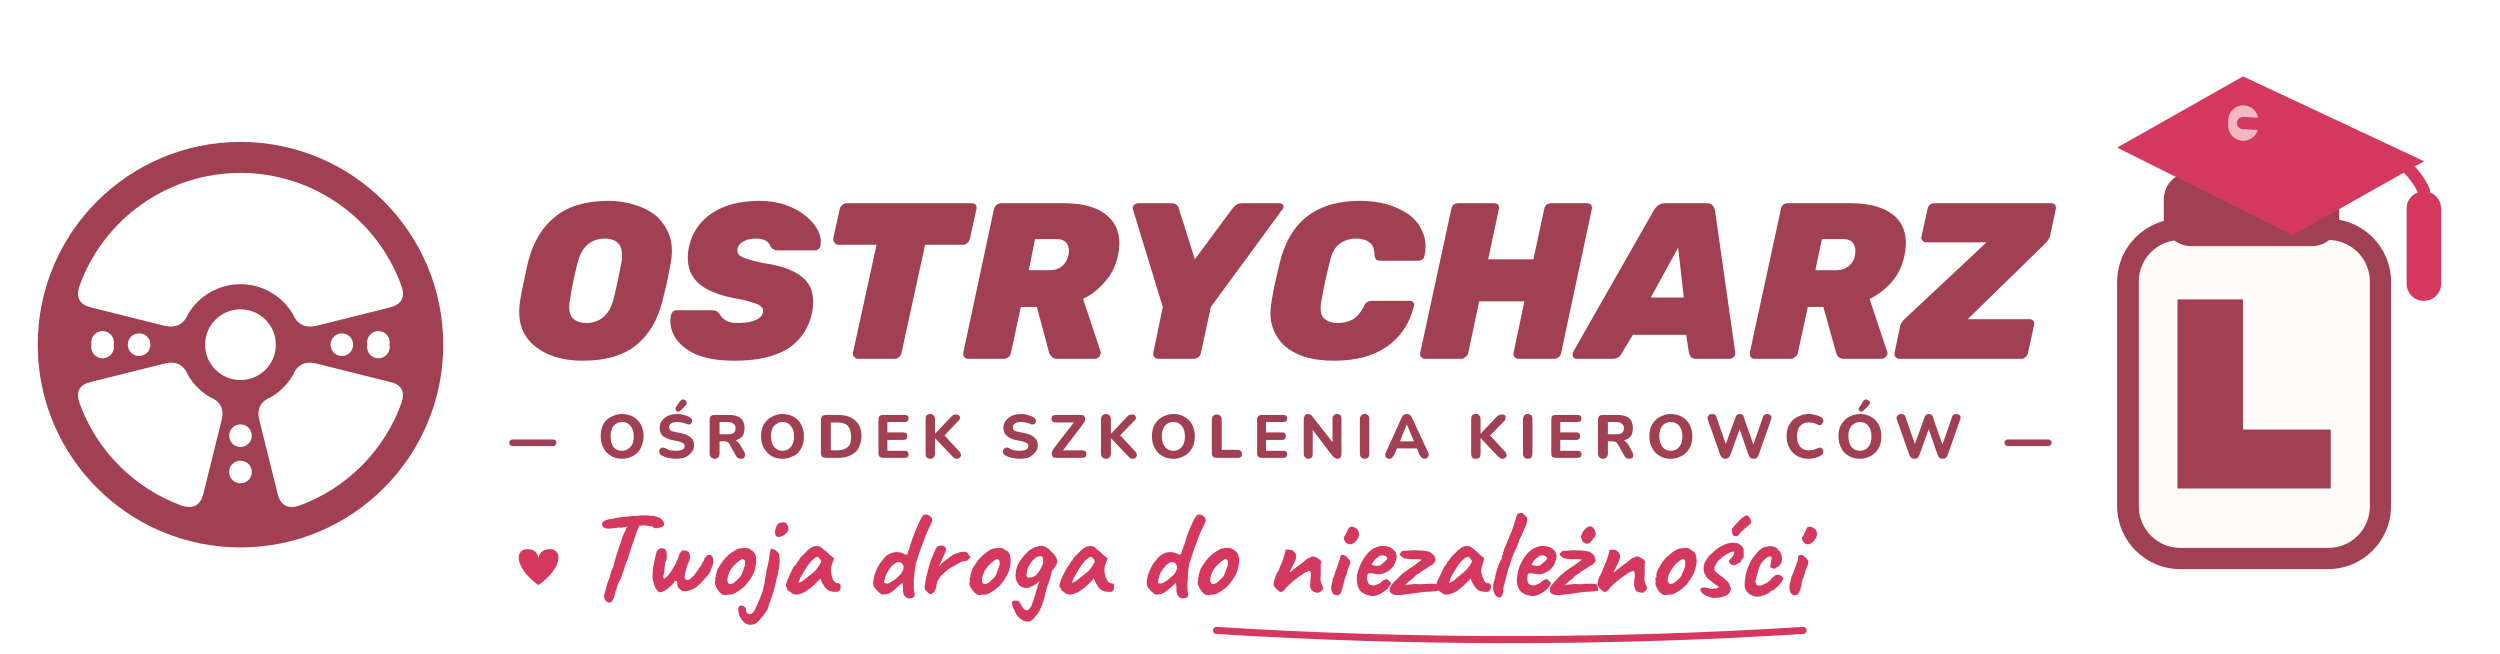
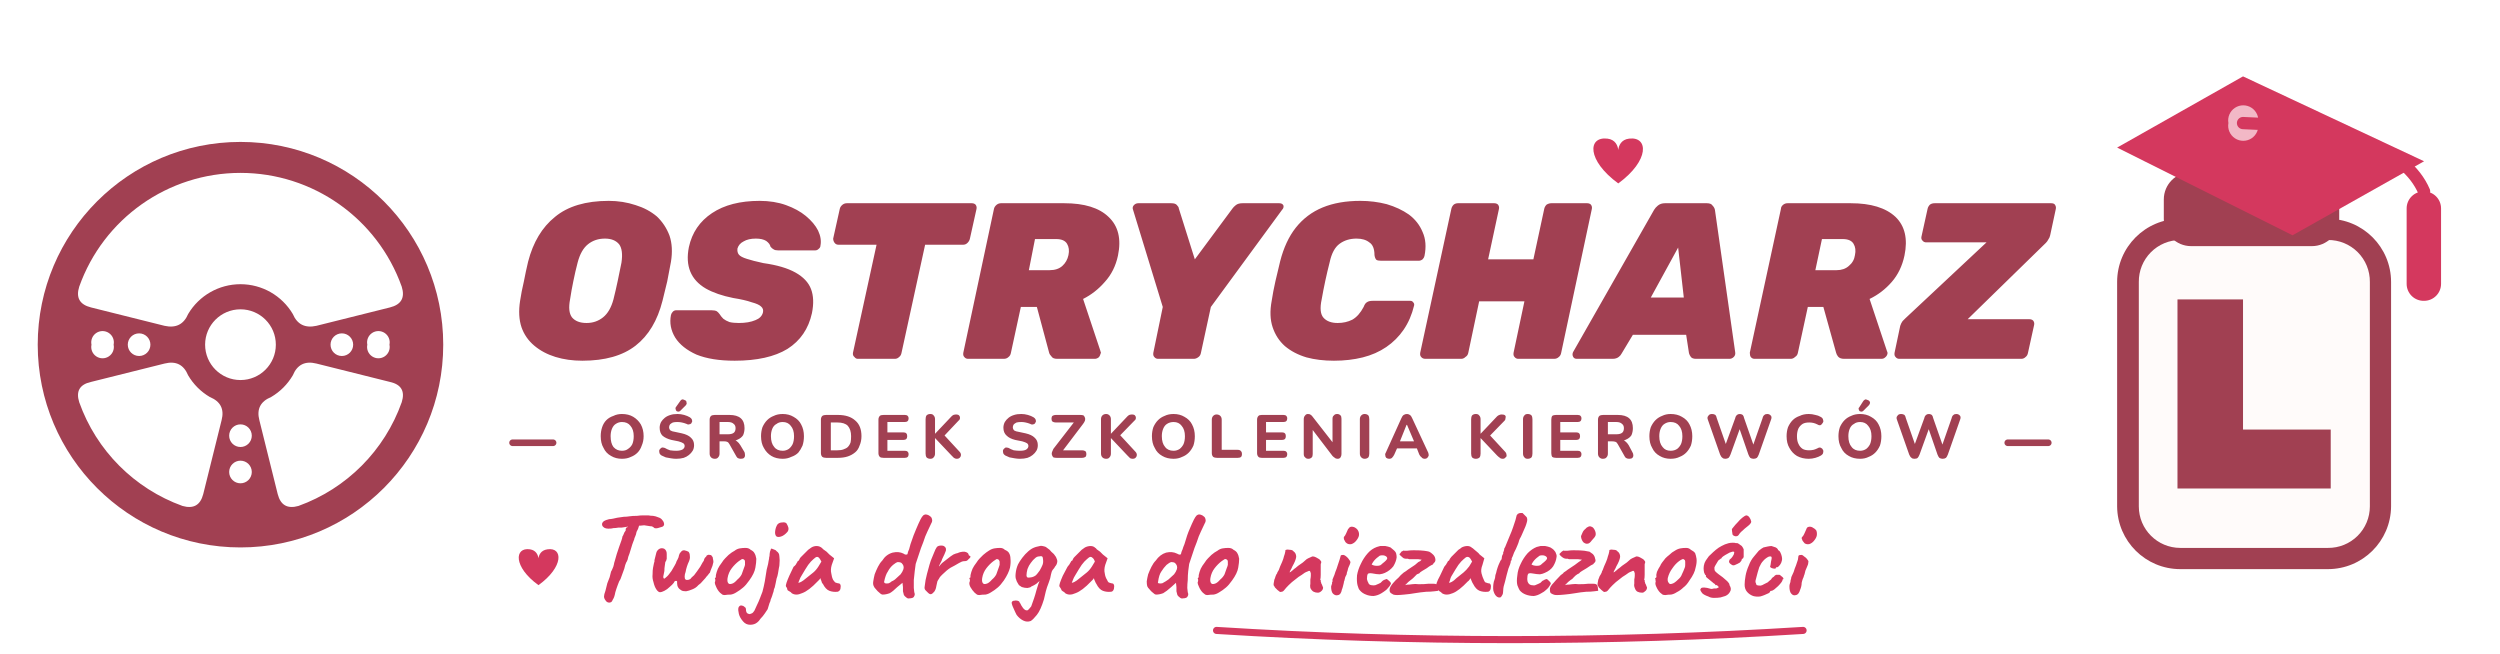
<svg xmlns="http://www.w3.org/2000/svg" viewBox="0 0 5302 1387" width="5302" height="1387" role="img" aria-label="OSK Ostrycharz — Ośrodek Szkolenia Kierowców">
  <path fill="#A14052" d="M80,731A430,430 0 1,1 940,731A430,430 0 1,1 80,731ZM852,608A363,363 0 0,0 168,608Q157,643 193,652L349,691Q385,699 399,666A129,129 0 0,1 621,666Q635,699 671,691L827,652Q863,643 852,608ZM168,853A363,363 0 0,0 387,1073Q422,1083 431,1048L470,891Q479,856 445,842A129,129 0 0,1 399,796Q385,762 349,771L193,810Q157,818 168,853ZM633,1073A363,363 0 0,0 852,853Q863,818 827,810L671,771Q635,762 621,796A129,129 0 0,1 575,842Q541,856 550,891L589,1048Q598,1083 633,1073ZM435,731A75,75 0 1,0 585,731A75,75 0 1,0 435,731ZM701,731A24,24 0 1,0 749,731A24,24 0 1,0 701,731ZM271,731A24,24 0 1,0 319,731A24,24 0 1,0 271,731ZM779,731A24,24 0 1,0 826,731A24,24 0 1,0 779,731ZM194,731A24,24 0 1,0 241,731A24,24 0 1,0 194,731ZM486,924A24,24 0 1,0 534,924A24,24 0 1,0 486,924ZM486,1001A24,24 0 1,0 534,1001A24,24 0 1,0 486,1001Z" />
  <path fill="#A14052" d="M1235 765Q1204 765 1178 757Q1152 749 1133 733Q1114 717 1106 694Q1098 670 1103 638Q1106 618 1111 597Q1115 576 1120 555Q1136 493 1177 460Q1218 426 1291 426Q1321 426 1348 435Q1374 443 1393 459Q1411 476 1420 500Q1428 524 1423 555Q1419 576 1415 597Q1410 618 1405 638Q1389 701 1348 733Q1307 765 1235 765ZM1244 685Q1264 685 1279 673Q1294 661 1301 635Q1306 615 1310 596Q1314 576 1318 557Q1322 530 1313 518Q1303 506 1283 506Q1262 506 1247 518Q1232 530 1225 557Q1220 576 1216 596Q1212 615 1209 635Q1204 661 1213 673Q1223 685 1244 685Z M1558 765Q1509 765 1477 752Q1446 738 1432 716Q1418 693 1423 668Q1424 664 1427 661Q1430 658 1434 658H1509Q1516 658 1520 660Q1523 662 1526 666Q1529 671 1534 676Q1539 680 1547 683Q1555 685 1567 685Q1588 685 1602 679Q1615 674 1618 663Q1620 655 1614 650Q1609 645 1594 641Q1580 636 1555 632Q1520 625 1497 612Q1473 598 1464 576Q1455 554 1461 524Q1471 478 1510 452Q1549 426 1611 426Q1642 426 1667 435Q1692 444 1709 458Q1727 473 1735 489Q1743 506 1740 521Q1740 525 1736 528Q1733 531 1729 531H1650Q1644 531 1641 529Q1637 527 1634 523Q1633 517 1625 511Q1617 506 1603 506Q1587 506 1577 512Q1567 517 1564 527Q1563 535 1567 540Q1571 545 1584 549Q1596 553 1619 558Q1662 564 1687 578Q1712 592 1720 613Q1728 634 1722 664Q1711 714 1670 740Q1629 765 1558 765Z M1819 761Q1815 761 1812 757Q1808 754 1809 748L1859 519H1778Q1773 519 1770 515Q1767 511 1767 506L1781 443Q1782 438 1787 434Q1791 431 1796 431H2061Q2066 431 2069 434Q2072 438 2071 443L2057 506Q2056 511 2052 515Q2048 519 2043 519H1962L1912 748Q1911 754 1907 757Q1903 761 1898 761Z M2053 761Q2048 761 2045 757Q2042 754 2043 748L2108 443Q2109 438 2114 434Q2118 431 2123 431H2257Q2321 431 2351 460Q2382 489 2371 542Q2364 575 2343 598Q2323 621 2297 634L2334 745Q2334 747 2335 748Q2335 749 2334 750Q2333 755 2330 758Q2326 761 2322 761H2242Q2233 761 2230 756Q2226 752 2225 748L2199 651H2165L2144 748Q2143 754 2139 757Q2135 761 2129 761ZM2182 573H2226Q2243 573 2253 564Q2263 555 2266 541Q2269 527 2263 517Q2257 507 2240 507H2195Z M2456 761Q2451 761 2448 757Q2445 754 2446 748L2466 651L2403 445Q2401 440 2404 436Q2408 431 2414 431H2484Q2493 431 2496 435Q2500 439 2500 442L2534 550L2614 442Q2616 439 2621 435Q2626 431 2635 431H2713Q2720 431 2722 436Q2723 441 2719 445L2568 651L2547 748Q2546 754 2542 757Q2537 761 2532 761Z M2829 765Q2797 765 2771 758Q2744 750 2725 734Q2707 718 2699 694Q2691 670 2697 638Q2700 618 2705 596Q2710 574 2715 554Q2726 511 2748 483Q2771 454 2805 440Q2839 426 2885 426Q2914 426 2941 433Q2968 441 2988 455Q3008 470 3017 492Q3027 514 3021 543Q3020 547 3017 550Q3013 553 3009 553H2929Q2922 553 2919 551Q2916 548 2915 541Q2915 521 2904 514Q2894 506 2877 506Q2856 506 2841 517Q2826 528 2820 556Q2810 595 2803 635Q2797 663 2807 674Q2817 685 2837 685Q2854 685 2868 678Q2882 670 2892 651Q2895 643 2899 641Q2903 638 2911 638H2991Q2995 638 2997 641Q3000 644 2999 648Q2992 677 2977 699Q2962 721 2940 736Q2918 751 2890 758Q2862 765 2829 765Z M3023 761Q3017 761 3014 757Q3011 754 3012 748L3078 443Q3079 438 3083 434Q3087 431 3092 431H3169Q3174 431 3177 434Q3180 438 3179 443L3156 550H3252L3275 443Q3276 438 3280 434Q3285 431 3290 431H3366Q3371 431 3374 434Q3377 438 3376 443L3311 748Q3310 754 3306 757Q3302 761 3296 761H3220Q3215 761 3212 757Q3209 754 3210 748L3233 639H3137L3114 748Q3113 754 3108 757Q3104 761 3099 761Z M3344 761Q3338 761 3336 756Q3334 752 3336 747L3508 445Q3511 440 3516 436Q3522 431 3531 431H3620Q3629 431 3632 436Q3636 440 3637 445L3680 747Q3681 753 3677 757Q3673 761 3668 761H3597Q3589 761 3586 757Q3583 753 3582 749L3576 710H3463L3439 750Q3437 754 3433 757Q3428 761 3420 761ZM3501 631H3571L3559 525Z M3721 761Q3716 761 3713 757Q3711 754 3711 748L3777 443Q3777 438 3782 434Q3786 431 3791 431H3925Q3989 431 4020 460Q4050 489 4039 542Q4032 575 4012 598Q3992 621 3965 634L4002 745Q4003 747 4003 748Q4003 749 4003 750Q4002 755 3998 758Q3995 761 3990 761H3911Q3902 761 3898 756Q3895 752 3894 748L3867 651H3834L3813 748Q3812 754 3807 757Q3803 761 3798 761ZM3850 573H3895Q3911 573 3921 564Q3932 555 3934 541Q3937 527 3931 517Q3925 507 3908 507H3864Z M4028 761Q4023 761 4020 757Q4017 754 4018 748L4030 691Q4032 685 4035 681Q4039 677 4041 675L4213 514H4085Q4080 514 4077 510Q4074 507 4075 502L4088 443Q4089 438 4093 434Q4097 431 4103 431H4350Q4356 431 4358 434Q4361 438 4360 443L4348 499Q4347 504 4344 508Q4342 512 4339 515L4173 677H4304Q4309 677 4312 680Q4315 684 4314 689L4301 748Q4300 754 4296 757Q4292 761 4287 761Z" />
  <path fill="#A14052" d="M1319 973Q1306 973 1296 967Q1285 961 1280 950Q1274 940 1274 925Q1274 915 1277 906Q1280 897 1286 891Q1292 885 1301 882Q1309 878 1319 878Q1333 878 1343 884Q1353 890 1359 900Q1365 911 1365 925Q1365 936 1361 945Q1358 954 1352 960Q1346 966 1338 969Q1330 973 1319 973ZM1319 956Q1327 956 1332 952Q1338 948 1341 942Q1344 935 1344 925Q1344 911 1337 903Q1331 895 1319 895Q1312 895 1306 899Q1301 902 1298 909Q1295 916 1295 925Q1295 940 1301 948Q1308 956 1319 956Z M1434 973Q1429 973 1423 972Q1417 971 1412 970Q1407 968 1403 966Q1400 964 1399 962Q1398 959 1398 956Q1398 954 1400 952Q1402 950 1404 949Q1407 949 1410 950Q1415 953 1421 955Q1428 956 1434 956Q1443 956 1448 953Q1452 950 1452 946Q1452 942 1449 940Q1446 938 1439 936L1424 933Q1412 930 1405 924Q1399 918 1399 907Q1399 901 1402 895Q1405 890 1410 886Q1415 882 1422 880Q1428 878 1437 878Q1444 878 1451 880Q1458 882 1463 885Q1466 887 1467 889Q1468 891 1468 894Q1467 896 1466 898Q1464 900 1461 900Q1459 901 1456 899Q1451 897 1446 896Q1442 895 1436 895Q1431 895 1427 896Q1423 898 1421 900Q1419 903 1419 906Q1419 910 1422 913Q1425 915 1432 916L1446 919Q1459 922 1465 928Q1472 934 1472 944Q1472 951 1469 956Q1466 961 1461 965Q1456 969 1450 971Q1443 973 1434 973ZM1443 871Q1441 873 1439 873Q1437 873 1435 872Q1433 870 1433 868Q1432 866 1433 864L1443 850Q1444 848 1447 847Q1449 847 1451 848Q1453 849 1455 850Q1456 852 1456 854Q1457 856 1455 859Z M1516 973Q1511 973 1508 970Q1505 967 1505 962V890Q1505 885 1508 882Q1511 880 1516 880H1547Q1563 880 1571 887Q1579 894 1579 908Q1579 916 1576 923Q1572 929 1565 932Q1558 936 1547 936L1549 933H1554Q1559 933 1563 936Q1567 939 1570 944L1579 959Q1580 962 1580 966Q1580 969 1578 971Q1576 973 1571 973Q1567 973 1564 971Q1562 969 1560 965L1547 942Q1545 938 1542 937Q1540 936 1536 936H1526V962Q1526 967 1523 970Q1521 973 1516 973ZM1526 921H1544Q1552 921 1556 918Q1560 915 1560 908Q1560 902 1556 899Q1552 895 1544 895H1526Z M1660 973Q1646 973 1636 967Q1626 961 1620 950Q1614 940 1614 925Q1614 915 1617 906Q1621 897 1627 891Q1633 885 1641 882Q1649 878 1660 878Q1673 878 1683 884Q1694 890 1699 900Q1705 911 1705 925Q1705 936 1702 945Q1698 954 1693 960Q1687 966 1678 969Q1670 973 1660 973ZM1660 956Q1667 956 1673 952Q1678 948 1681 942Q1684 935 1684 925Q1684 911 1677 903Q1671 895 1660 895Q1652 895 1647 899Q1641 902 1638 909Q1635 916 1635 925Q1635 940 1642 948Q1648 956 1660 956Z M1752 971Q1747 971 1744 969Q1741 966 1741 961V890Q1741 885 1744 882Q1747 880 1752 880H1777Q1801 880 1814 892Q1827 903 1827 925Q1827 936 1823 945Q1820 954 1814 959Q1807 965 1798 968Q1789 971 1777 971ZM1762 955H1776Q1784 955 1789 953Q1795 951 1798 948Q1802 944 1804 938Q1805 933 1805 925Q1805 911 1798 903Q1791 896 1776 896H1762Z M1874 971Q1868 971 1866 969Q1863 966 1863 961V890Q1863 885 1866 882Q1868 880 1874 880H1919Q1923 880 1925 882Q1927 884 1927 887Q1927 891 1925 893Q1923 895 1919 895H1882V917H1916Q1920 917 1922 919Q1924 921 1924 925Q1924 929 1922 931Q1920 933 1916 933H1882V956H1919Q1923 956 1925 958Q1927 960 1927 963Q1927 967 1925 969Q1923 971 1919 971Z M1973 973Q1968 973 1965 970Q1963 967 1963 962V889Q1963 884 1965 881Q1968 878 1973 878Q1978 878 1980 881Q1983 884 1983 889V920H1983L2018 883Q2020 881 2022 880Q2025 879 2028 879Q2032 879 2034 881Q2036 883 2036 886Q2036 890 2033 892L1999 928L1999 919L2035 958Q2038 961 2038 965Q2038 968 2036 970Q2034 973 2029 973Q2026 973 2023 971Q2021 969 2018 966L1983 929H1983V962Q1983 967 1980 970Q1978 973 1973 973Z M2163 973Q2158 973 2152 972Q2146 971 2141 970Q2136 968 2132 966Q2129 964 2128 962Q2127 959 2127 956Q2127 954 2129 952Q2131 950 2133 949Q2136 949 2139 950Q2144 953 2150 955Q2157 956 2163 956Q2173 956 2177 953Q2181 950 2181 946Q2181 942 2178 940Q2175 938 2168 936L2153 933Q2141 930 2135 924Q2128 918 2128 907Q2128 901 2131 895Q2134 890 2139 886Q2144 882 2151 880Q2157 878 2166 878Q2173 878 2180 880Q2187 882 2192 885Q2195 887 2196 889Q2197 891 2197 894Q2196 896 2195 898Q2193 900 2191 900Q2188 901 2185 899Q2180 897 2175 896Q2171 895 2166 895Q2160 895 2156 896Q2152 898 2150 900Q2148 903 2148 906Q2148 910 2151 913Q2154 915 2161 916L2175 919Q2188 922 2194 928Q2201 934 2201 944Q2201 951 2198 956Q2195 961 2190 965Q2185 969 2179 971Q2172 973 2163 973Z M2241 971Q2237 971 2234 970Q2232 968 2231 965Q2230 963 2231 959Q2232 956 2234 952L2282 890V896H2239Q2235 896 2232 894Q2230 892 2230 888Q2230 884 2232 882Q2235 880 2239 880H2291Q2295 880 2298 881Q2300 883 2301 886Q2302 888 2301 892Q2300 895 2297 899L2250 961V955H2295Q2299 955 2302 957Q2304 959 2304 963Q2304 967 2302 969Q2299 971 2295 971Z M2346 973Q2341 973 2338 970Q2335 967 2335 962V889Q2335 884 2338 881Q2341 878 2346 878Q2350 878 2353 881Q2356 884 2356 889V920H2356L2391 883Q2393 881 2395 880Q2398 879 2401 879Q2405 879 2407 881Q2409 883 2409 886Q2409 890 2406 892L2371 928L2372 919L2408 958Q2411 961 2411 965Q2411 968 2409 970Q2407 973 2402 973Q2398 973 2396 971Q2394 969 2391 966L2356 929H2356V962Q2356 967 2353 970Q2351 973 2346 973Z M2489 973Q2475 973 2465 967Q2454 961 2449 950Q2443 940 2443 925Q2443 915 2446 906Q2450 897 2456 891Q2462 885 2470 882Q2478 878 2489 878Q2502 878 2512 884Q2523 890 2528 900Q2534 911 2534 925Q2534 936 2531 945Q2527 954 2521 960Q2515 966 2507 969Q2499 973 2489 973ZM2489 956Q2496 956 2502 952Q2507 948 2510 942Q2513 935 2513 925Q2513 911 2506 903Q2500 895 2489 895Q2481 895 2475 899Q2470 902 2467 909Q2464 916 2464 925Q2464 940 2471 948Q2477 956 2489 956Z M2581 971Q2576 971 2573 969Q2570 966 2570 961V890Q2570 885 2573 882Q2576 879 2580 879Q2585 879 2588 882Q2591 885 2591 890V954H2625Q2630 954 2632 957Q2634 959 2634 963Q2634 967 2632 969Q2630 971 2625 971Z M2676 971Q2671 971 2669 969Q2666 966 2666 961V890Q2666 885 2669 882Q2671 880 2676 880H2722Q2726 880 2728 882Q2730 884 2730 887Q2730 891 2728 893Q2726 895 2722 895H2685V917H2719Q2723 917 2725 919Q2727 921 2727 925Q2727 929 2725 931Q2723 933 2719 933H2685V956H2722Q2726 956 2728 958Q2730 960 2730 963Q2730 967 2728 969Q2726 971 2722 971Z M2775 973Q2770 973 2768 970Q2765 968 2765 963V889Q2765 884 2768 881Q2770 878 2774 878Q2778 878 2780 880Q2782 881 2784 884L2830 943H2826V888Q2826 883 2829 881Q2831 878 2836 878Q2840 878 2843 881Q2845 883 2845 888V963Q2845 967 2843 970Q2841 973 2837 973Q2833 973 2831 971Q2829 970 2826 967L2781 908H2784V963Q2784 968 2782 970Q2779 973 2775 973Z M2894 973Q2890 973 2887 970Q2884 967 2884 962V889Q2884 884 2887 881Q2890 878 2894 878Q2899 878 2902 881Q2904 884 2904 889V962Q2904 967 2902 970Q2899 973 2894 973Z M2946 973Q2943 973 2940 971Q2938 969 2938 966Q2937 963 2939 960L2972 887Q2974 882 2977 880Q2980 878 2984 878Q2987 878 2990 880Q2993 882 2995 887L3029 960Q3030 963 3030 966Q3029 969 3027 971Q3025 973 3022 973Q3017 973 3015 970Q3012 968 3010 964L3003 946L3011 951H2956L2965 946L2957 964Q2955 968 2953 970Q2951 973 2946 973ZM2983 901 2967 941 2963 936H3004L3001 941L2984 901Z M3130 973Q3125 973 3122 970Q3120 967 3120 962V889Q3120 884 3122 881Q3125 878 3130 878Q3135 878 3137 881Q3140 884 3140 889V920H3140L3175 883Q3177 881 3180 880Q3182 879 3185 879Q3190 879 3192 881Q3194 883 3193 886Q3193 890 3191 892L3156 928L3156 919L3192 958Q3195 961 3195 965Q3196 968 3193 970Q3191 973 3187 973Q3183 973 3181 971Q3178 969 3175 966L3140 929H3140V962Q3140 967 3138 970Q3135 973 3130 973Z M3240 973Q3235 973 3233 970Q3230 967 3230 962V889Q3230 884 3233 881Q3235 878 3240 878Q3245 878 3248 881Q3250 884 3250 889V962Q3250 967 3248 970Q3245 973 3240 973Z M3300 971Q3295 971 3292 969Q3290 966 3290 961V890Q3290 885 3292 882Q3295 880 3300 880H3346Q3350 880 3352 882Q3354 884 3354 887Q3354 891 3352 893Q3350 895 3346 895H3309V917H3343Q3347 917 3349 919Q3351 921 3351 925Q3351 929 3349 931Q3347 933 3343 933H3309V956H3346Q3350 956 3352 958Q3354 960 3354 963Q3354 967 3352 969Q3350 971 3346 971Z M3399 973Q3395 973 3392 970Q3389 967 3389 962V890Q3389 885 3392 882Q3395 880 3400 880H3431Q3447 880 3455 887Q3463 894 3463 908Q3463 916 3460 923Q3456 929 3449 932Q3442 936 3431 936L3432 933H3438Q3443 933 3447 936Q3451 939 3454 944L3462 959Q3464 962 3464 966Q3464 969 3462 971Q3460 973 3455 973Q3451 973 3448 971Q3446 969 3444 965L3431 942Q3429 938 3426 937Q3423 936 3419 936H3410V962Q3410 967 3407 970Q3405 973 3399 973ZM3410 921H3428Q3436 921 3440 918Q3444 915 3444 908Q3444 902 3440 899Q3436 895 3428 895H3410Z M3543 973Q3530 973 3520 967Q3509 961 3504 950Q3498 940 3498 925Q3498 915 3501 906Q3505 897 3511 891Q3517 885 3525 882Q3533 878 3543 878Q3557 878 3567 884Q3578 890 3583 900Q3589 911 3589 925Q3589 936 3586 945Q3582 954 3576 960Q3570 966 3562 969Q3554 973 3543 973ZM3543 956Q3551 956 3557 952Q3562 948 3565 942Q3568 935 3568 925Q3568 911 3561 903Q3555 895 3543 895Q3536 895 3530 899Q3525 902 3522 909Q3519 916 3519 925Q3519 940 3526 948Q3532 956 3543 956Z M3659 973Q3655 973 3653 971Q3650 969 3648 964L3622 890Q3620 885 3623 882Q3625 878 3631 878Q3635 878 3638 880Q3640 882 3641 887L3663 950H3657L3680 887Q3681 882 3684 880Q3686 878 3690 878Q3693 878 3696 880Q3698 882 3699 887L3721 950H3716L3738 887Q3739 882 3742 880Q3744 878 3748 878Q3753 878 3756 882Q3758 885 3756 890L3730 964Q3728 969 3726 971Q3723 973 3719 973Q3715 973 3712 971Q3710 969 3708 964L3688 906H3691L3670 964Q3668 969 3666 971Q3663 973 3659 973Z M3836 973Q3822 973 3811 967Q3801 961 3795 950Q3789 940 3789 925Q3789 915 3792 906Q3796 897 3802 891Q3808 885 3817 882Q3825 878 3836 878Q3843 878 3850 880Q3856 881 3861 884Q3865 886 3866 889Q3867 892 3867 894Q3866 897 3864 899Q3863 901 3860 902Q3857 902 3854 900Q3850 898 3846 897Q3842 896 3837 896Q3828 896 3823 899Q3817 903 3814 909Q3811 916 3811 925Q3811 935 3814 941Q3817 948 3823 952Q3828 955 3837 955Q3841 955 3846 954Q3850 953 3854 951Q3857 949 3860 949Q3863 950 3865 952Q3866 954 3867 956Q3867 959 3866 962Q3865 964 3862 966Q3857 969 3850 971Q3843 973 3836 973Z M3945 973Q3931 973 3921 967Q3910 961 3905 950Q3899 940 3899 925Q3899 915 3902 906Q3906 897 3912 891Q3918 885 3926 882Q3934 878 3945 878Q3958 878 3968 884Q3979 890 3984 900Q3990 911 3990 925Q3990 936 3987 945Q3983 954 3977 960Q3971 966 3963 969Q3955 973 3945 973ZM3945 956Q3952 956 3958 952Q3963 948 3966 942Q3969 935 3969 925Q3969 911 3962 903Q3956 895 3945 895Q3937 895 3932 899Q3926 902 3923 909Q3920 916 3920 925Q3920 940 3927 948Q3933 956 3945 956ZM3952 871Q3950 873 3948 873Q3946 873 3944 872Q3942 870 3942 868Q3941 866 3943 864L3952 850Q3954 848 3956 847Q3958 847 3960 848Q3963 849 3964 850Q3966 852 3966 854Q3966 856 3964 859Z M4060 973Q4056 973 4054 971Q4051 969 4049 964L4023 890Q4021 885 4024 882Q4026 878 4032 878Q4036 878 4039 880Q4041 882 4042 887L4064 950H4058L4081 887Q4082 882 4085 880Q4087 878 4091 878Q4094 878 4097 880Q4099 882 4100 887L4122 950H4117L4139 887Q4140 882 4143 880Q4145 878 4149 878Q4154 878 4157 882Q4159 885 4157 890L4131 964Q4129 969 4127 971Q4124 973 4120 973Q4116 973 4113 971Q4111 969 4109 964L4089 906H4092L4071 964Q4069 969 4067 971Q4065 973 4060 973Z" />
  <path stroke="#A14052" stroke-width="14" stroke-linecap="round" d="M1087,939h86M4258,939h86" />
  <path fill="#D4385E" d="M1292 1278Q1287 1278 1284 1273Q1281 1269 1281 1265Q1281 1261 1284 1253Q1286 1245 1288 1237Q1291 1229 1293 1224Q1294 1220 1295 1216Q1296 1213 1296 1212Q1297 1211 1299 1206Q1301 1202 1302 1197Q1302 1195 1304 1189Q1306 1183 1308 1175Q1311 1167 1313 1160Q1316 1152 1318 1146Q1320 1140 1320 1138Q1322 1135 1323 1132Q1324 1129 1325 1128Q1326 1127 1327 1125Q1327 1124 1327 1122Q1327 1121 1328 1120Q1329 1120 1329 1118Q1330 1118 1330 1118Q1330 1119 1332 1117L1333 1108L1357 1108Q1356 1111 1355 1116Q1354 1121 1350 1128Q1349 1134 1347 1138Q1345 1142 1345 1144Q1345 1144 1343 1149Q1341 1154 1339 1161Q1337 1168 1335 1174Q1332 1181 1331 1187Q1329 1192 1328 1193Q1326 1197 1324 1206Q1321 1214 1316 1228Q1313 1232 1310 1241Q1307 1249 1305 1256Q1303 1267 1300 1271Q1298 1276 1296 1277Q1294 1278 1292 1278ZM1295 1121Q1284 1122 1280 1118Q1276 1115 1277 1110Q1278 1107 1281 1105Q1284 1103 1292 1101Q1295 1101 1300 1100Q1304 1099 1309 1098Q1317 1097 1323 1096Q1329 1096 1335 1095Q1341 1094 1351 1094Q1358 1093 1364 1093Q1369 1093 1369 1093Q1370 1093 1375 1093Q1380 1094 1385 1094Q1391 1095 1393 1096Q1400 1098 1403 1101Q1407 1105 1408 1109Q1409 1112 1408 1114Q1407 1116 1405 1117Q1399 1119 1395 1120Q1391 1121 1388 1120Q1386 1118 1384 1117Q1383 1116 1379 1116Q1374 1115 1366 1114Q1358 1115 1353 1115Q1347 1115 1347 1117L1331 1117L1318 1119Q1316 1119 1311 1119Q1306 1120 1301 1120Q1297 1121 1295 1121Z M1400 1256Q1396 1256 1392 1250Q1388 1244 1386 1235Q1383 1226 1384 1218Q1384 1209 1385 1204Q1386 1199 1387 1194Q1388 1192 1388 1191Q1388 1190 1388 1188Q1389 1185 1390 1180Q1391 1175 1392 1172Q1393 1169 1394 1168Q1397 1164 1401 1163Q1405 1162 1409 1164Q1412 1166 1413 1169Q1414 1171 1414 1175Q1414 1180 1414 1185Q1413 1190 1411 1192Q1411 1193 1410 1199Q1409 1205 1409 1211Q1408 1217 1407 1221Q1406 1225 1408 1227Q1409 1228 1413 1224Q1417 1221 1424 1211Q1429 1203 1431 1199Q1434 1194 1435 1190Q1437 1187 1439 1182Q1440 1177 1441 1175Q1442 1172 1444 1171Q1446 1167 1451 1167Q1456 1168 1460 1170Q1463 1173 1463 1179Q1464 1184 1461 1191Q1459 1195 1457 1201Q1455 1207 1454 1213Q1452 1218 1452 1223Q1452 1228 1454 1229Q1455 1230 1457 1230Q1461 1230 1464 1228Q1466 1225 1472 1220Q1474 1217 1478 1212Q1481 1208 1485 1202Q1488 1197 1490 1193Q1493 1189 1493 1188Q1493 1186 1495 1183Q1497 1181 1498 1180Q1498 1178 1501 1177Q1503 1176 1506 1177Q1509 1177 1510 1180Q1512 1181 1512 1185Q1513 1189 1513 1192Q1512 1195 1511 1200Q1509 1205 1507 1210Q1506 1215 1504 1216Q1503 1217 1501 1220Q1498 1223 1496 1226Q1489 1234 1486 1237Q1483 1239 1481 1241Q1476 1247 1468 1250Q1461 1253 1455 1254Q1448 1254 1445 1252Q1436 1247 1436 1237Q1436 1235 1436 1233Q1435 1232 1435 1232Q1434 1232 1432 1232Q1430 1233 1429 1236Q1426 1240 1420 1245Q1415 1250 1409 1253Q1403 1256 1400 1256Z M1537 1262Q1534 1262 1532 1261Q1530 1259 1527 1257Q1522 1252 1519 1245Q1516 1239 1516 1235Q1517 1233 1517 1231Q1517 1229 1517 1229Q1516 1227 1516 1227Q1517 1226 1517 1225Q1519 1225 1518 1222Q1518 1220 1520 1213Q1522 1206 1526 1200Q1528 1197 1531 1193Q1534 1188 1538 1184Q1542 1180 1545 1177Q1552 1171 1558 1168Q1563 1164 1569 1163Q1575 1162 1581 1162Q1588 1162 1592 1166Q1598 1169 1600 1173Q1603 1178 1604 1185Q1604 1193 1602 1204Q1600 1216 1589 1231Q1582 1241 1576 1246Q1569 1252 1562 1256Q1556 1260 1550 1261Q1543 1261 1537 1262ZM1564 1229Q1570 1224 1573 1218Q1575 1212 1578 1204Q1579 1202 1580 1198Q1580 1195 1580 1191Q1580 1188 1578 1187Q1576 1185 1573 1186Q1571 1187 1567 1190Q1559 1196 1552 1205Q1545 1214 1543 1226Q1542 1233 1544 1236Q1546 1240 1552 1238Q1557 1237 1564 1229Z M1606 1320Q1600 1325 1591 1325Q1582 1325 1576 1318Q1569 1310 1567 1302Q1565 1294 1566 1289Q1568 1284 1572 1284Q1573 1284 1576 1285Q1578 1286 1580 1288Q1582 1289 1582 1292Q1582 1296 1583 1298Q1584 1301 1588 1302Q1590 1303 1594 1301Q1597 1300 1600 1295Q1602 1291 1605 1284Q1609 1276 1612 1268Q1615 1260 1617 1255Q1620 1244 1622 1233Q1624 1221 1626 1208Q1628 1201 1629 1196Q1630 1191 1630 1190Q1630 1189 1631 1185Q1631 1182 1632 1179Q1632 1175 1633 1170Q1635 1165 1635 1164Q1635 1163 1638 1164Q1641 1165 1643 1166Q1646 1167 1647 1169Q1650 1171 1651 1173Q1653 1176 1653 1181Q1654 1187 1653 1198Q1653 1200 1652 1204Q1651 1209 1650 1216Q1649 1222 1647 1227Q1646 1233 1645 1237Q1644 1241 1643 1246Q1641 1250 1641 1252Q1641 1254 1639 1259Q1638 1263 1636 1268Q1634 1272 1634 1274Q1634 1275 1632 1279Q1631 1283 1628 1292Q1626 1295 1622 1301Q1618 1307 1613 1312Q1609 1318 1606 1320ZM1646 1137Q1643 1133 1644 1126Q1645 1118 1649 1112Q1653 1108 1659 1108Q1665 1107 1668 1110Q1671 1115 1672 1119Q1673 1124 1670 1128Q1663 1136 1656 1138Q1649 1140 1646 1137Z M1679 1258Q1678 1256 1674 1254Q1670 1252 1670 1251Q1670 1250 1669 1247Q1668 1245 1667 1244Q1666 1242 1668 1236Q1670 1230 1674 1221Q1678 1212 1683 1202Q1686 1200 1688 1197Q1690 1193 1691 1192Q1691 1191 1692 1190Q1693 1189 1694 1189L1696 1185Q1696 1184 1699 1181Q1702 1178 1706 1174Q1710 1170 1714 1166Q1718 1163 1721 1161Q1726 1158 1732 1158Q1738 1158 1743 1162Q1743 1162 1746 1165Q1749 1167 1753 1170Q1756 1173 1759 1176L1769 1184L1764 1198Q1761 1208 1763 1216Q1764 1224 1767 1230Q1769 1233 1771 1235Q1773 1236 1777 1237Q1779 1237 1781 1238Q1783 1240 1783 1243Q1783 1249 1781 1252Q1778 1255 1776 1255Q1767 1256 1759 1253Q1751 1250 1745 1238Q1743 1237 1742 1232Q1740 1228 1740 1226Q1739 1228 1737 1230Q1735 1232 1734 1233Q1715 1253 1701 1258Q1688 1264 1679 1258ZM1693 1236Q1695 1236 1699 1234Q1703 1232 1710 1226Q1719 1219 1725 1214Q1731 1209 1736 1201L1742 1191Q1739 1185 1737 1183Q1735 1181 1733 1181Q1730 1181 1725 1186Q1720 1190 1714 1198Q1708 1207 1701 1219Q1697 1225 1695 1231Q1693 1236 1693 1236Z M1929 1269Q1925 1270 1922 1267Q1919 1265 1917 1262Q1916 1257 1915 1254Q1915 1250 1915 1245L1914 1236L1903 1245Q1894 1254 1887 1258Q1879 1261 1872 1261Q1869 1261 1865 1257Q1861 1254 1858 1250Q1854 1246 1853 1243Q1851 1239 1852 1233Q1853 1226 1855 1218Q1858 1210 1862 1202Q1866 1194 1871 1189Q1879 1176 1893 1172Q1906 1169 1916 1174Q1920 1177 1923 1176Q1925 1176 1925 1173Q1926 1169 1928 1165Q1929 1161 1931 1154Q1938 1133 1943 1122Q1948 1110 1952 1102Q1955 1096 1958 1093Q1961 1091 1963 1091Q1966 1091 1970 1093Q1975 1096 1976 1099Q1977 1102 1977 1104Q1977 1107 1975 1110Q1972 1116 1967 1127Q1962 1137 1958 1150Q1953 1162 1949 1175Q1945 1187 1942 1196Q1941 1202 1940 1211Q1939 1220 1938 1230Q1938 1239 1938 1247Q1939 1254 1939 1256Q1941 1261 1939 1264Q1938 1267 1935 1268Q1932 1269 1929 1269ZM1885 1237Q1889 1235 1891 1233Q1894 1232 1898 1229Q1906 1222 1910 1218Q1914 1213 1916 1207Q1917 1203 1916 1200Q1915 1197 1912 1194Q1909 1192 1904 1192Q1900 1193 1894 1198Q1887 1204 1883 1212Q1878 1219 1875 1234Q1875 1236 1877 1237Q1880 1238 1885 1237Z M1968 1257Q1966 1255 1963 1252Q1960 1249 1961 1244Q1962 1236 1963 1230Q1964 1225 1966 1217Q1967 1214 1969 1206Q1971 1198 1974 1189Q1978 1180 1981 1172Q1984 1164 1987 1160Q1990 1157 1996 1157Q2002 1157 2004 1160Q2007 1162 2006 1168Q2004 1174 1998 1186Q1997 1190 1995 1193Q1993 1197 1992 1199Q1991 1201 1992 1201Q1994 1198 1998 1194Q2003 1190 2007 1187Q2012 1183 2016 1180Q2021 1177 2022 1176Q2024 1175 2027 1174Q2030 1173 2031 1173Q2037 1170 2045 1170Q2052 1171 2054 1175Q2054 1177 2055 1178Q2057 1179 2057 1179Q2058 1179 2058 1180Q2058 1181 2058 1181Q2058 1183 2054 1186Q2051 1190 2047 1190Q2043 1190 2040 1191Q2038 1192 2034 1194Q2024 1200 2016 1204Q2008 1209 1999 1218Q1997 1220 1995 1222Q1993 1224 1991 1228Q1990 1229 1988 1233Q1987 1238 1986 1242Q1985 1246 1985 1247Q1985 1247 1984 1250Q1983 1252 1982 1254Q1978 1259 1975 1260Q1972 1261 1968 1257Z M2077 1262Q2074 1262 2072 1261Q2070 1259 2067 1257Q2062 1252 2058 1245Q2055 1239 2056 1235Q2057 1233 2057 1231Q2057 1229 2057 1229Q2055 1227 2056 1227Q2056 1226 2057 1225Q2059 1225 2058 1222Q2058 1220 2060 1213Q2062 1206 2066 1200Q2068 1197 2071 1193Q2074 1188 2078 1184Q2082 1180 2085 1177Q2092 1171 2097 1168Q2103 1164 2109 1163Q2115 1162 2121 1162Q2127 1162 2131 1166Q2138 1169 2140 1173Q2143 1178 2143 1185Q2144 1193 2142 1204Q2139 1216 2129 1231Q2122 1241 2116 1246Q2109 1252 2102 1256Q2096 1260 2090 1261Q2083 1261 2077 1262ZM2104 1229Q2110 1224 2113 1218Q2115 1212 2118 1204Q2119 1202 2120 1198Q2120 1195 2120 1191Q2119 1188 2118 1187Q2115 1185 2113 1186Q2111 1187 2107 1190Q2099 1196 2092 1205Q2085 1214 2083 1226Q2082 1233 2084 1236Q2086 1240 2092 1238Q2097 1237 2104 1229Z M2186 1317Q2178 1320 2170 1316Q2162 1312 2156 1304Q2155 1302 2153 1298Q2151 1294 2149 1289Q2147 1285 2146 1281Q2145 1278 2146 1277Q2147 1274 2151 1274Q2154 1273 2158 1274Q2162 1275 2162 1277Q2163 1278 2164 1280Q2165 1282 2166 1284Q2167 1286 2168 1287Q2171 1292 2175 1294Q2178 1295 2180 1294Q2184 1290 2187 1286Q2189 1281 2193 1269Q2196 1260 2198 1252Q2200 1245 2202 1239Q2203 1236 2204 1234Q2205 1231 2207 1230H2208Q2202 1234 2198 1238Q2194 1241 2187 1244Q2186 1246 2179 1247Q2173 1247 2167 1245Q2164 1243 2161 1241Q2159 1238 2158 1236Q2156 1233 2155 1229Q2153 1225 2154 1216Q2155 1206 2159 1197Q2162 1191 2168 1183Q2174 1175 2181 1169Q2188 1163 2194 1161Q2196 1160 2201 1159Q2207 1157 2211 1158Q2216 1159 2218 1160Q2221 1162 2226 1166Q2229 1170 2235 1175Q2240 1181 2241 1185Q2243 1189 2242 1193Q2241 1198 2238 1201Q2236 1205 2233 1208Q2230 1212 2229 1218Q2228 1226 2224 1236Q2220 1246 2218 1254L2214 1271Q2207 1294 2199 1304Q2191 1314 2186 1317ZM2180 1225Q2185 1225 2189 1224Q2193 1223 2197 1220Q2200 1217 2205 1210Q2209 1203 2211 1198Q2213 1193 2212 1186Q2212 1182 2210 1180Q2208 1179 2204 1180Q2199 1180 2195 1184Q2191 1187 2186 1194Q2182 1199 2179 1207Q2177 1215 2177 1220Q2177 1224 2180 1225Z M2259 1258Q2258 1256 2254 1254Q2251 1252 2251 1251Q2251 1250 2249 1247Q2248 1245 2247 1244Q2246 1242 2248 1236Q2250 1230 2254 1221Q2259 1212 2264 1202Q2266 1200 2268 1197Q2270 1193 2271 1192Q2271 1191 2272 1190Q2273 1189 2274 1189L2276 1185Q2276 1184 2279 1181Q2282 1178 2286 1174Q2290 1170 2294 1166Q2298 1163 2301 1161Q2307 1158 2313 1158Q2319 1158 2323 1162Q2324 1162 2326 1165Q2329 1167 2333 1170Q2336 1173 2339 1176L2349 1184L2344 1198Q2341 1208 2343 1216Q2344 1224 2348 1230Q2349 1233 2351 1235Q2353 1236 2357 1237Q2359 1237 2361 1238Q2363 1240 2363 1243Q2363 1249 2361 1252Q2359 1255 2356 1255Q2347 1256 2339 1253Q2331 1250 2325 1238Q2324 1237 2322 1232Q2320 1228 2320 1226Q2319 1228 2317 1230Q2315 1232 2314 1233Q2295 1253 2281 1258Q2268 1264 2259 1258ZM2273 1236Q2275 1236 2279 1234Q2283 1232 2290 1226Q2299 1219 2305 1214Q2311 1209 2316 1201L2322 1191Q2320 1185 2317 1183Q2315 1181 2313 1181Q2310 1181 2305 1186Q2300 1190 2294 1198Q2288 1207 2281 1219Q2277 1225 2275 1231Q2273 1236 2273 1236Z M2509 1269Q2505 1270 2502 1267Q2499 1265 2497 1262Q2496 1257 2495 1254Q2495 1250 2495 1245L2494 1236L2484 1245Q2474 1254 2467 1258Q2459 1261 2452 1261Q2449 1261 2445 1257Q2441 1254 2438 1250Q2434 1246 2433 1243Q2432 1239 2432 1233Q2433 1226 2435 1218Q2438 1210 2442 1202Q2446 1194 2451 1189Q2460 1176 2473 1172Q2486 1169 2496 1174Q2501 1177 2503 1176Q2505 1176 2505 1173Q2506 1169 2508 1165Q2509 1161 2512 1154Q2518 1133 2523 1122Q2528 1110 2532 1102Q2535 1096 2538 1093Q2541 1091 2543 1091Q2546 1091 2550 1093Q2555 1096 2556 1099Q2557 1102 2557 1104Q2557 1107 2555 1110Q2552 1116 2547 1127Q2542 1137 2538 1150Q2533 1162 2529 1175Q2525 1187 2522 1196Q2521 1202 2520 1211Q2519 1220 2519 1230Q2518 1239 2518 1247Q2519 1254 2519 1256Q2521 1261 2519 1264Q2518 1267 2515 1268Q2512 1269 2509 1269ZM2465 1237Q2469 1235 2472 1233Q2474 1232 2478 1229Q2486 1222 2490 1218Q2494 1213 2496 1207Q2497 1203 2496 1200Q2495 1197 2492 1194Q2489 1192 2484 1192Q2480 1193 2474 1198Q2468 1204 2463 1212Q2458 1219 2456 1234Q2455 1236 2457 1237Q2460 1238 2465 1237Z M2561 1262Q2558 1262 2556 1261Q2554 1259 2551 1257Q2546 1252 2543 1245Q2540 1239 2540 1235Q2541 1233 2541 1231Q2541 1229 2541 1229Q2540 1227 2540 1227Q2541 1226 2541 1225Q2543 1225 2542 1222Q2542 1220 2544 1213Q2546 1206 2550 1200Q2552 1197 2555 1193Q2558 1188 2562 1184Q2566 1180 2569 1177Q2576 1171 2582 1168Q2587 1164 2593 1163Q2599 1162 2605 1162Q2612 1162 2616 1166Q2622 1169 2624 1173Q2627 1178 2628 1185Q2628 1193 2626 1204Q2624 1216 2613 1231Q2606 1241 2600 1246Q2593 1252 2586 1256Q2580 1260 2574 1261Q2567 1261 2561 1262ZM2588 1229Q2594 1224 2597 1218Q2599 1212 2602 1204Q2603 1202 2604 1198Q2604 1195 2604 1191Q2604 1188 2602 1187Q2600 1185 2597 1186Q2595 1187 2591 1190Q2583 1196 2576 1205Q2569 1214 2567 1226Q2566 1233 2568 1236Q2570 1240 2576 1238Q2581 1237 2588 1229Z M2795 1257Q2790 1257 2786 1255Q2782 1253 2779 1247Q2778 1242 2779 1238Q2779 1233 2779 1229Q2780 1224 2780 1221Q2780 1221 2780 1219Q2780 1217 2780 1216Q2779 1212 2778 1211Q2776 1210 2773 1212Q2767 1214 2761 1219Q2754 1223 2747 1229Q2740 1234 2733 1241Q2727 1247 2724 1251Q2721 1255 2718 1255Q2716 1256 2714 1255Q2711 1253 2709 1251Q2707 1249 2704 1246Q2702 1242 2701 1241Q2701 1237 2702 1233Q2702 1230 2704 1226Q2705 1222 2707 1218Q2709 1216 2709 1214Q2710 1212 2712 1209Q2713 1206 2715 1201Q2717 1196 2719 1192Q2722 1185 2723 1180Q2725 1175 2726 1169Q2726 1168 2726 1167Q2727 1166 2728 1166H2728H2728Q2730 1165 2735 1166Q2741 1166 2743 1169Q2749 1173 2749 1181Q2748 1189 2741 1201Q2739 1206 2737 1209Q2735 1213 2735 1214Q2735 1214 2737 1213Q2739 1211 2742 1209Q2745 1206 2747 1205Q2748 1204 2753 1200Q2757 1197 2763 1193Q2768 1189 2771 1186Q2774 1184 2779 1182Q2783 1180 2784 1180Q2787 1180 2791 1182Q2795 1184 2798 1186Q2801 1189 2802 1191Q2802 1192 2802 1194Q2801 1195 2801 1197Q2801 1201 2801 1207Q2801 1213 2801 1219Q2801 1225 2800 1230Q2800 1230 2801 1230Q2801 1230 2801 1231Q2801 1232 2801 1232Q2801 1233 2801 1233Q2802 1235 2802 1237Q2803 1238 2804 1241Q2805 1243 2806 1246Q2806 1250 2803 1253Q2799 1257 2795 1257Z M2827 1259Q2825 1257 2824 1253Q2823 1249 2823 1244Q2824 1240 2825 1238Q2825 1236 2825 1235Q2826 1234 2826 1233Q2826 1232 2826 1229Q2827 1226 2828 1224Q2830 1220 2832 1213Q2835 1206 2837 1199Q2839 1192 2841 1187Q2843 1181 2843 1180Q2843 1177 2847 1177Q2850 1176 2855 1180Q2859 1183 2862 1188Q2864 1190 2864 1193Q2863 1197 2860 1203Q2859 1205 2858 1210Q2856 1215 2856 1218Q2855 1220 2853 1224Q2852 1228 2851 1232Q2850 1233 2850 1236Q2849 1240 2848 1244Q2847 1248 2846 1250Q2844 1261 2838 1262Q2832 1264 2827 1259ZM2856 1152Q2853 1150 2852 1147Q2850 1144 2850 1142Q2850 1139 2850 1139Q2853 1136 2855 1131Q2857 1126 2859 1122Q2860 1121 2861 1120Q2862 1118 2863 1118Q2866 1116 2872 1118Q2878 1121 2880 1125Q2883 1130 2882 1136Q2881 1141 2876 1147Q2872 1152 2866 1154Q2860 1155 2856 1152Z M2930 1258Q2922 1263 2913 1264Q2904 1264 2897 1261Q2889 1258 2884 1252Q2881 1249 2879 1241Q2877 1233 2878 1220Q2880 1208 2886 1196Q2892 1183 2901 1173Q2909 1164 2920 1160Q2923 1159 2927 1158Q2931 1158 2938 1158Q2944 1159 2949 1161Q2953 1164 2955 1166Q2960 1170 2961 1174Q2962 1178 2962 1182Q2961 1191 2955 1201Q2948 1210 2937 1215Q2933 1217 2926 1218Q2920 1218 2910 1216Q2903 1215 2901 1217Q2899 1220 2899 1228Q2900 1233 2902 1236Q2903 1240 2908 1241Q2914 1242 2917 1241Q2920 1240 2924 1238Q2926 1237 2928 1236Q2930 1234 2932 1232Q2934 1231 2935 1230Q2937 1229 2938 1229Q2939 1228 2941 1228Q2943 1229 2946 1232Q2949 1234 2950 1237Q2950 1239 2947 1243Q2944 1247 2940 1251Q2935 1255 2930 1258ZM2927 1199Q2929 1198 2932 1195Q2936 1192 2939 1189Q2942 1186 2942 1184Q2942 1181 2938 1179Q2934 1177 2928 1178Q2926 1178 2923 1181Q2920 1183 2917 1186Q2914 1189 2912 1192Q2910 1195 2909 1197Q2910 1198 2913 1199Q2916 1200 2920 1200Q2924 1200 2927 1199Z M2978 1261Q2968 1262 2963 1262Q2958 1262 2955 1261Q2953 1260 2950 1258Q2947 1256 2947 1251Q2947 1245 2955 1236Q2960 1230 2966 1225Q2971 1219 2975 1216Q2977 1214 2979 1213Q2981 1212 2986 1208Q2991 1205 3001 1198Q3006 1194 3008 1192Q3010 1191 3012 1190Q3013 1189 3015 1187Q3013 1187 3008 1186Q3003 1186 2998 1186Q2990 1186 2989 1186Q2988 1186 2986 1185H2982Q2980 1185 2977 1184Q2974 1182 2971 1179Q2968 1177 2968 1175Q2968 1175 2970 1173Q2971 1171 2972 1170Q2974 1169 2976 1168Q2977 1167 2978 1168Q2978 1168 2984 1168Q2991 1167 2998 1167Q3013 1167 3020 1168Q3028 1169 3031 1170Q3035 1172 3038 1175Q3043 1179 3044 1185Q3045 1190 3042 1193Q3041 1194 3040 1195Q3039 1197 3039 1197Q3039 1197 3035 1199Q3031 1201 3026 1205Q3021 1208 3016 1211Q3011 1214 3010 1216Q3008 1217 3005 1218Q3003 1220 3002 1221Q3001 1222 2998 1225Q2995 1228 2992 1230Q2990 1232 2987 1234Q2984 1237 2982 1239Q2980 1241 2980 1241Q2980 1241 2984 1240Q2988 1240 2995 1239Q3001 1238 3009 1239Q3022 1239 3029 1238Q3036 1238 3040 1238Q3044 1238 3046 1239Q3048 1240 3049 1243Q3050 1246 3050 1249Q3050 1253 3050 1253Q3049 1253 3042 1254Q3034 1255 3025 1255Q3013 1256 3001 1258Q2990 1260 2978 1261Z M3058 1258Q3057 1256 3053 1254Q3050 1252 3050 1251Q3050 1250 3049 1247Q3047 1245 3046 1244Q3045 1242 3047 1236Q3049 1230 3054 1221Q3058 1212 3063 1202Q3065 1200 3067 1197Q3069 1193 3070 1192Q3070 1191 3071 1190Q3072 1189 3073 1189L3075 1185Q3076 1184 3078 1181Q3081 1178 3085 1174Q3089 1170 3093 1166Q3098 1163 3100 1161Q3106 1158 3112 1158Q3118 1158 3122 1162Q3123 1162 3126 1165Q3128 1167 3132 1170Q3136 1173 3138 1176L3148 1184L3144 1198Q3140 1208 3142 1216Q3144 1224 3147 1230Q3148 1233 3150 1235Q3153 1236 3156 1237Q3159 1237 3160 1238Q3162 1240 3162 1243Q3162 1249 3160 1252Q3158 1255 3155 1255Q3146 1256 3138 1253Q3130 1250 3124 1238Q3123 1237 3121 1232Q3119 1228 3119 1226Q3118 1228 3116 1230Q3115 1232 3113 1233Q3094 1253 3081 1258Q3067 1264 3058 1258ZM3073 1236Q3075 1236 3079 1234Q3083 1232 3089 1226Q3098 1219 3104 1214Q3110 1209 3116 1201L3122 1191Q3119 1185 3117 1183Q3115 1181 3112 1181Q3109 1181 3104 1186Q3099 1190 3093 1198Q3087 1207 3080 1219Q3076 1225 3075 1231Q3073 1236 3073 1236Z M3182 1267Q3177 1268 3173 1264Q3169 1260 3167 1252Q3166 1244 3168 1234Q3169 1231 3170 1228Q3171 1225 3171 1223Q3171 1220 3173 1215Q3174 1210 3176 1204Q3178 1198 3180 1194Q3182 1190 3182 1189Q3183 1189 3184 1187Q3185 1185 3185 1183Q3185 1181 3186 1178Q3187 1176 3188 1174Q3188 1173 3188 1171Q3189 1170 3189 1169Q3189 1168 3190 1166Q3190 1165 3190 1164Q3192 1161 3195 1153Q3198 1146 3202 1136Q3206 1127 3209 1118Q3212 1109 3214 1103Q3216 1096 3216 1095Q3216 1093 3218 1091Q3219 1089 3221 1089Q3222 1088 3225 1088Q3228 1088 3229 1088Q3229 1088 3230 1089Q3231 1090 3233 1092Q3235 1094 3237 1096Q3239 1098 3239 1102Q3239 1105 3238 1108Q3237 1112 3235 1117Q3233 1122 3228 1133Q3226 1138 3223 1143Q3221 1148 3221 1149Q3221 1150 3220 1152Q3219 1154 3218 1157Q3217 1160 3215 1164Q3213 1168 3211 1172Q3209 1177 3208 1180Q3206 1184 3206 1184Q3206 1185 3206 1186Q3206 1188 3205 1189Q3204 1189 3204 1190Q3204 1192 3204 1192Q3204 1194 3199 1206Q3195 1220 3192 1233Q3188 1245 3188 1252Q3188 1259 3186 1262Q3184 1266 3182 1267Z M3269 1258Q3261 1263 3253 1264Q3244 1264 3236 1261Q3228 1258 3223 1252Q3221 1249 3218 1241Q3216 1233 3218 1220Q3219 1208 3225 1196Q3231 1183 3240 1173Q3249 1164 3259 1160Q3263 1159 3267 1158Q3271 1158 3277 1158Q3283 1159 3288 1161Q3293 1164 3295 1166Q3299 1170 3300 1174Q3302 1178 3301 1182Q3300 1191 3294 1201Q3288 1210 3276 1215Q3272 1217 3266 1218Q3260 1218 3249 1216Q3243 1215 3241 1217Q3239 1220 3239 1228Q3239 1233 3241 1236Q3243 1240 3248 1241Q3254 1242 3256 1241Q3259 1240 3263 1238Q3265 1237 3267 1236Q3269 1234 3271 1232Q3273 1231 3275 1230Q3276 1229 3277 1229Q3279 1228 3280 1228Q3283 1229 3285 1232Q3288 1234 3289 1237Q3289 1239 3286 1243Q3284 1247 3279 1251Q3275 1255 3269 1258ZM3266 1199Q3268 1198 3271 1195Q3275 1192 3278 1189Q3281 1186 3281 1184Q3281 1181 3277 1179Q3273 1177 3267 1178Q3265 1178 3262 1181Q3259 1183 3256 1186Q3253 1189 3251 1192Q3249 1195 3248 1197Q3249 1198 3252 1199Q3256 1200 3259 1200Q3263 1200 3266 1199Z M3318 1261Q3308 1262 3302 1262Q3297 1262 3295 1261Q3292 1260 3289 1258Q3287 1256 3287 1251Q3286 1245 3295 1236Q3300 1230 3305 1225Q3310 1219 3315 1216Q3316 1214 3318 1213Q3320 1212 3325 1208Q3330 1205 3340 1198Q3345 1194 3348 1192Q3350 1191 3351 1190Q3352 1189 3355 1187Q3353 1187 3347 1186Q3342 1186 3337 1186Q3329 1186 3328 1186Q3327 1186 3325 1185H3321Q3320 1185 3317 1184Q3313 1182 3310 1179Q3308 1177 3307 1175Q3307 1175 3309 1173Q3311 1171 3312 1170Q3314 1169 3315 1168Q3316 1167 3317 1168Q3317 1168 3324 1168Q3331 1167 3337 1167Q3352 1167 3360 1168Q3367 1169 3371 1170Q3374 1172 3378 1175Q3382 1179 3383 1185Q3385 1190 3382 1193Q3381 1194 3380 1195Q3379 1197 3378 1197Q3378 1197 3374 1199Q3371 1201 3365 1205Q3360 1208 3355 1211Q3350 1214 3349 1216Q3347 1217 3345 1218Q3342 1220 3341 1221Q3340 1222 3337 1225Q3335 1228 3331 1230Q3329 1232 3326 1234Q3323 1237 3321 1239Q3319 1241 3319 1241Q3319 1241 3323 1240Q3327 1240 3334 1239Q3341 1238 3348 1239Q3361 1239 3368 1238Q3376 1238 3379 1238Q3383 1238 3385 1239Q3387 1240 3388 1243Q3389 1246 3389 1249Q3390 1253 3389 1253Q3388 1253 3381 1254Q3374 1255 3364 1255Q3352 1256 3341 1258Q3329 1260 3318 1261ZM3358 1150Q3356 1148 3354 1143Q3353 1139 3353 1137Q3354 1135 3356 1130Q3358 1125 3362 1122Q3363 1121 3365 1119Q3366 1118 3367 1118Q3371 1115 3375 1117Q3379 1118 3382 1124Q3385 1130 3384 1135Q3383 1139 3376 1146Q3371 1153 3367 1153Q3363 1154 3358 1150Z M3483 1257Q3477 1257 3473 1255Q3469 1253 3467 1247Q3465 1242 3466 1238Q3466 1233 3466 1229Q3467 1224 3467 1221Q3467 1221 3467 1219Q3467 1217 3467 1216Q3466 1212 3465 1211Q3463 1210 3460 1212Q3454 1214 3448 1219Q3441 1223 3434 1229Q3427 1234 3420 1241Q3414 1247 3411 1251Q3408 1255 3405 1255Q3403 1256 3401 1255Q3398 1253 3396 1251Q3394 1249 3391 1246Q3389 1242 3388 1241Q3388 1237 3389 1233Q3389 1230 3391 1226Q3392 1222 3395 1218Q3396 1216 3397 1214Q3397 1212 3399 1209Q3400 1206 3402 1201Q3404 1196 3406 1192Q3409 1185 3410 1180Q3412 1175 3413 1169Q3413 1168 3413 1167Q3414 1166 3415 1166H3415H3415Q3417 1165 3422 1166Q3428 1166 3430 1169Q3436 1173 3436 1181Q3435 1189 3428 1201Q3426 1206 3424 1209Q3422 1213 3422 1214Q3422 1214 3424 1213Q3426 1211 3429 1209Q3432 1206 3434 1205Q3435 1204 3440 1200Q3444 1197 3450 1193Q3455 1189 3458 1186Q3461 1184 3466 1182Q3470 1180 3471 1180Q3474 1180 3478 1182Q3482 1184 3485 1186Q3488 1189 3489 1191Q3489 1192 3489 1194Q3488 1195 3488 1197Q3488 1201 3488 1207Q3488 1213 3488 1219Q3488 1225 3487 1230Q3487 1230 3488 1230Q3488 1230 3488 1231Q3488 1232 3488 1232Q3488 1233 3488 1233Q3489 1235 3489 1237Q3490 1238 3491 1241Q3492 1243 3493 1246Q3493 1250 3490 1253Q3486 1257 3483 1257Z M3532 1262Q3528 1262 3526 1261Q3524 1259 3521 1257Q3516 1252 3513 1245Q3510 1239 3511 1235Q3512 1233 3511 1231Q3511 1229 3511 1229Q3510 1227 3510 1227Q3511 1226 3512 1225Q3513 1225 3513 1222Q3512 1220 3514 1213Q3517 1206 3521 1200Q3522 1197 3525 1193Q3529 1188 3532 1184Q3536 1180 3540 1177Q3546 1171 3552 1168Q3558 1164 3564 1163Q3569 1162 3576 1162Q3582 1162 3586 1166Q3592 1169 3595 1173Q3597 1178 3598 1185Q3599 1193 3596 1204Q3594 1216 3583 1231Q3577 1241 3570 1246Q3564 1252 3556 1256Q3550 1260 3544 1261Q3538 1261 3532 1262ZM3559 1229Q3565 1224 3567 1218Q3570 1212 3573 1204Q3574 1202 3574 1198Q3574 1195 3574 1191Q3574 1188 3572 1187Q3570 1185 3568 1186Q3565 1187 3561 1190Q3553 1196 3547 1205Q3540 1214 3537 1226Q3536 1233 3539 1236Q3541 1240 3546 1238Q3551 1237 3559 1229Z M3623 1265Q3614 1262 3610 1258Q3606 1253 3606 1250Q3607 1249 3608 1247Q3610 1246 3614 1246Q3619 1246 3629 1249Q3632 1249 3635 1248Q3638 1248 3640 1248Q3643 1247 3644 1246Q3646 1246 3645 1245Q3645 1244 3643 1243Q3642 1241 3641 1241Q3640 1241 3638 1241Q3638 1239 3636 1238Q3634 1237 3632 1235Q3626 1230 3621 1226Q3617 1223 3618 1221Q3618 1220 3618 1220Q3618 1220 3618 1220Q3616 1220 3614 1214Q3613 1209 3613 1205Q3613 1200 3615 1194Q3617 1189 3621 1184Q3624 1179 3628 1176Q3633 1171 3639 1166Q3645 1161 3651 1158Q3658 1154 3666 1152Q3670 1151 3675 1151Q3680 1151 3682 1152Q3684 1151 3687 1153Q3690 1155 3694 1158Q3697 1162 3698 1165Q3698 1169 3698 1173Q3698 1178 3698 1181Q3697 1185 3695 1185Q3695 1185 3695 1185Q3694 1185 3694 1186Q3694 1189 3690 1193Q3685 1196 3680 1198Q3676 1200 3673 1198Q3672 1197 3670 1196Q3669 1195 3668 1194Q3668 1194 3667 1192Q3667 1191 3667 1190Q3667 1189 3668 1188Q3668 1187 3668 1187Q3672 1184 3674 1181Q3676 1178 3677 1176Q3678 1173 3678 1172Q3678 1170 3677 1170Q3676 1170 3674 1170Q3673 1170 3668 1172Q3664 1174 3659 1177Q3654 1180 3652 1182Q3651 1184 3650 1185Q3650 1185 3649 1185Q3649 1184 3648 1186Q3646 1187 3644 1189Q3642 1192 3641 1194Q3639 1197 3638 1199Q3637 1201 3636 1203Q3636 1205 3636 1207Q3636 1210 3638 1212Q3641 1215 3645 1218Q3655 1225 3659 1229Q3664 1233 3666 1236Q3668 1238 3668 1241Q3673 1249 3669 1255Q3666 1261 3659 1264Q3656 1265 3649 1267Q3643 1268 3635 1268Q3628 1268 3623 1265ZM3677 1136Q3674 1135 3674 1131Q3673 1126 3673 1122Q3674 1121 3677 1117Q3680 1113 3685 1108Q3690 1102 3695 1098Q3700 1094 3703 1093Q3707 1093 3710 1097Q3713 1101 3714 1106Q3714 1109 3711 1112Q3708 1115 3704 1118Q3700 1121 3696 1125Q3692 1128 3689 1132Q3687 1136 3684 1137Q3680 1138 3677 1136Z M3733 1265Q3725 1266 3718 1264Q3710 1261 3705 1255Q3700 1249 3700 1240Q3700 1232 3702 1221Q3704 1210 3709 1199Q3713 1188 3720 1180Q3725 1174 3730 1168Q3736 1163 3740 1161Q3744 1160 3749 1159Q3754 1158 3757 1158Q3761 1159 3766 1161Q3771 1164 3771 1167Q3771 1167 3772 1167Q3773 1168 3773 1168Q3774 1168 3776 1172Q3778 1176 3779 1181Q3780 1186 3779 1189Q3778 1194 3775 1198Q3771 1203 3769 1203Q3768 1203 3767 1203Q3766 1204 3766 1205Q3766 1206 3764 1206Q3761 1206 3758 1205Q3755 1204 3754 1202Q3754 1201 3755 1198Q3755 1196 3756 1191Q3758 1184 3757 1181Q3755 1179 3750 1181Q3743 1185 3739 1190Q3735 1194 3731 1203Q3728 1212 3724 1228Q3722 1234 3724 1237Q3725 1241 3726 1241Q3729 1242 3734 1242Q3738 1241 3741 1239Q3745 1237 3749 1235Q3752 1232 3756 1229Q3757 1228 3758 1226Q3760 1224 3762 1223Q3764 1220 3767 1219Q3770 1219 3774 1219Q3776 1220 3778 1222Q3781 1224 3782 1226Q3783 1228 3781 1229Q3780 1229 3780 1230Q3780 1230 3780 1230Q3781 1231 3778 1235Q3775 1239 3771 1243Q3766 1247 3763 1250Q3759 1253 3757 1253Q3754 1253 3754 1255Q3754 1256 3751 1258Q3747 1260 3742 1262Q3737 1264 3733 1265Z M3799 1259Q3797 1257 3796 1253Q3795 1249 3795 1244Q3795 1240 3796 1238Q3796 1236 3797 1235Q3798 1234 3797 1233Q3797 1232 3798 1229Q3799 1226 3799 1224Q3801 1220 3804 1213Q3806 1206 3809 1199Q3811 1192 3813 1187Q3814 1181 3814 1180Q3814 1177 3819 1177Q3822 1176 3826 1180Q3831 1183 3834 1188Q3836 1190 3835 1193Q3835 1197 3832 1203Q3831 1205 3829 1210Q3828 1215 3827 1218Q3826 1220 3825 1224Q3823 1228 3822 1232Q3822 1233 3821 1236Q3821 1240 3820 1244Q3819 1248 3818 1250Q3815 1261 3809 1262Q3803 1264 3799 1259ZM3827 1152Q3825 1150 3823 1147Q3822 1144 3821 1142Q3821 1139 3822 1139Q3825 1136 3827 1131Q3829 1126 3831 1122Q3831 1121 3832 1120Q3833 1118 3834 1118Q3838 1116 3843 1118Q3849 1121 3852 1125Q3854 1130 3853 1136Q3852 1141 3847 1147Q3843 1152 3837 1154Q3831 1155 3827 1152Z" />
  <path fill="#D4385E" d="M1142,1241C1088,1202 1091,1160 1124,1165C1137,1167 1141,1177 1142,1184C1143,1177 1147,1167 1161,1165C1194,1160 1196,1202 1142,1241Z" />
  <path fill="none" stroke="#D4385E" stroke-width="15" stroke-linecap="round" d="M2580,1337q622,39 1244,0" />
+   <path fill="#D4385E" d="M3432,389C3365,340 3367,289 3409,294C3426,296 3431,309 3432,318C3433,309 3438,296 3455,294C3496,289 3499,340 3432,389Z" />
  <path fill="#A14052" d="M4624,464H4937A134,134 0 0,1 5071,598V1074A134,134 0 0,1 4937,1207H4624A134,134 0 0,1 4490,1074V598A134,134 0 0,1 4624,464Z" />
  <path fill="#FFFBFA" d="M4624,509H4937A88,88 0 0,1 5026,598V1074A88,88 0 0,1 4937,1162H4624A88,88 0 0,1 4536,1074V598A88,88 0 0,1 4624,509Z" />
  <path fill="#A14052" d="M4618,635L4757,635L4757,911L4943,911L4943,1036L4618,1036Z" />
  <path fill="#A14052" d="M4647,365H4903A58,58 0 0,1 4961,423V464A58,58 0 0,1 4903,522H4647A58,58 0 0,1 4589,464V423A58,58 0 0,1 4647,365Z" />
  <path fill="#D4385E" d="M4490,313L4757,162L5141,342L4862,499Z" />
  <path fill="#F2B8C6" d="M4726,261A32,32 0 1,1 4789,261A32,32 0 1,1 4726,261Z" />
  <path fill="none" stroke="#D4385E" stroke-width="26" stroke-linecap="round" d="M4757,261Q5083,272 5141,406" />
  <path fill="#D4385E" d="M5141,406H5141A36,36 0 0,1 5177,442V602A36,36 0 0,1 5141,638H5141A36,36 0 0,1 5104,602V442A36,36 0 0,1 5141,406Z" />
</svg>
